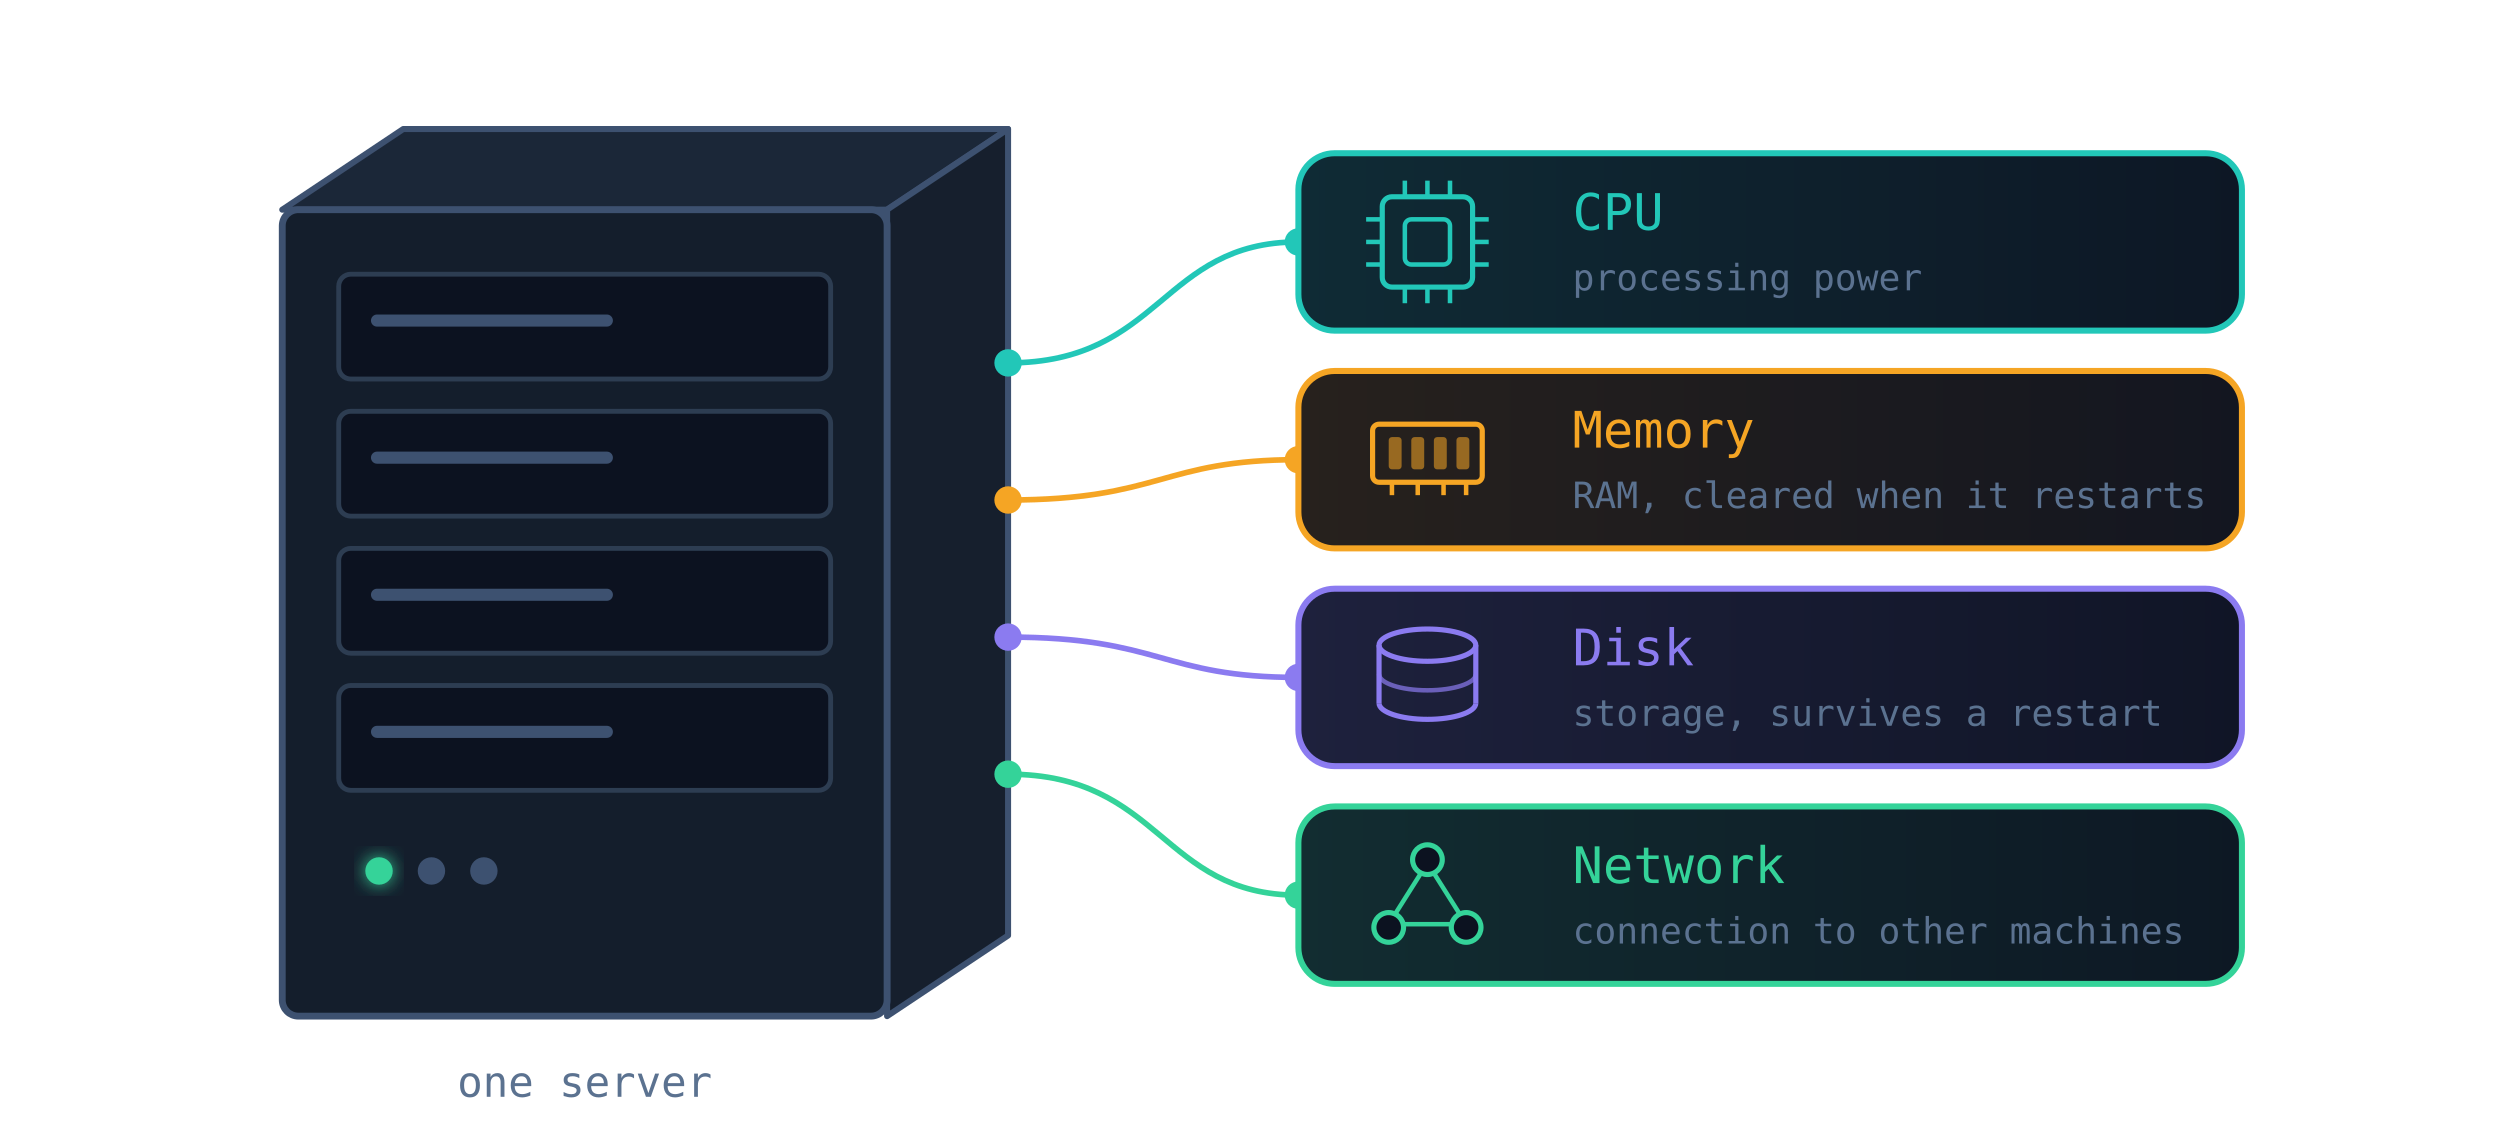
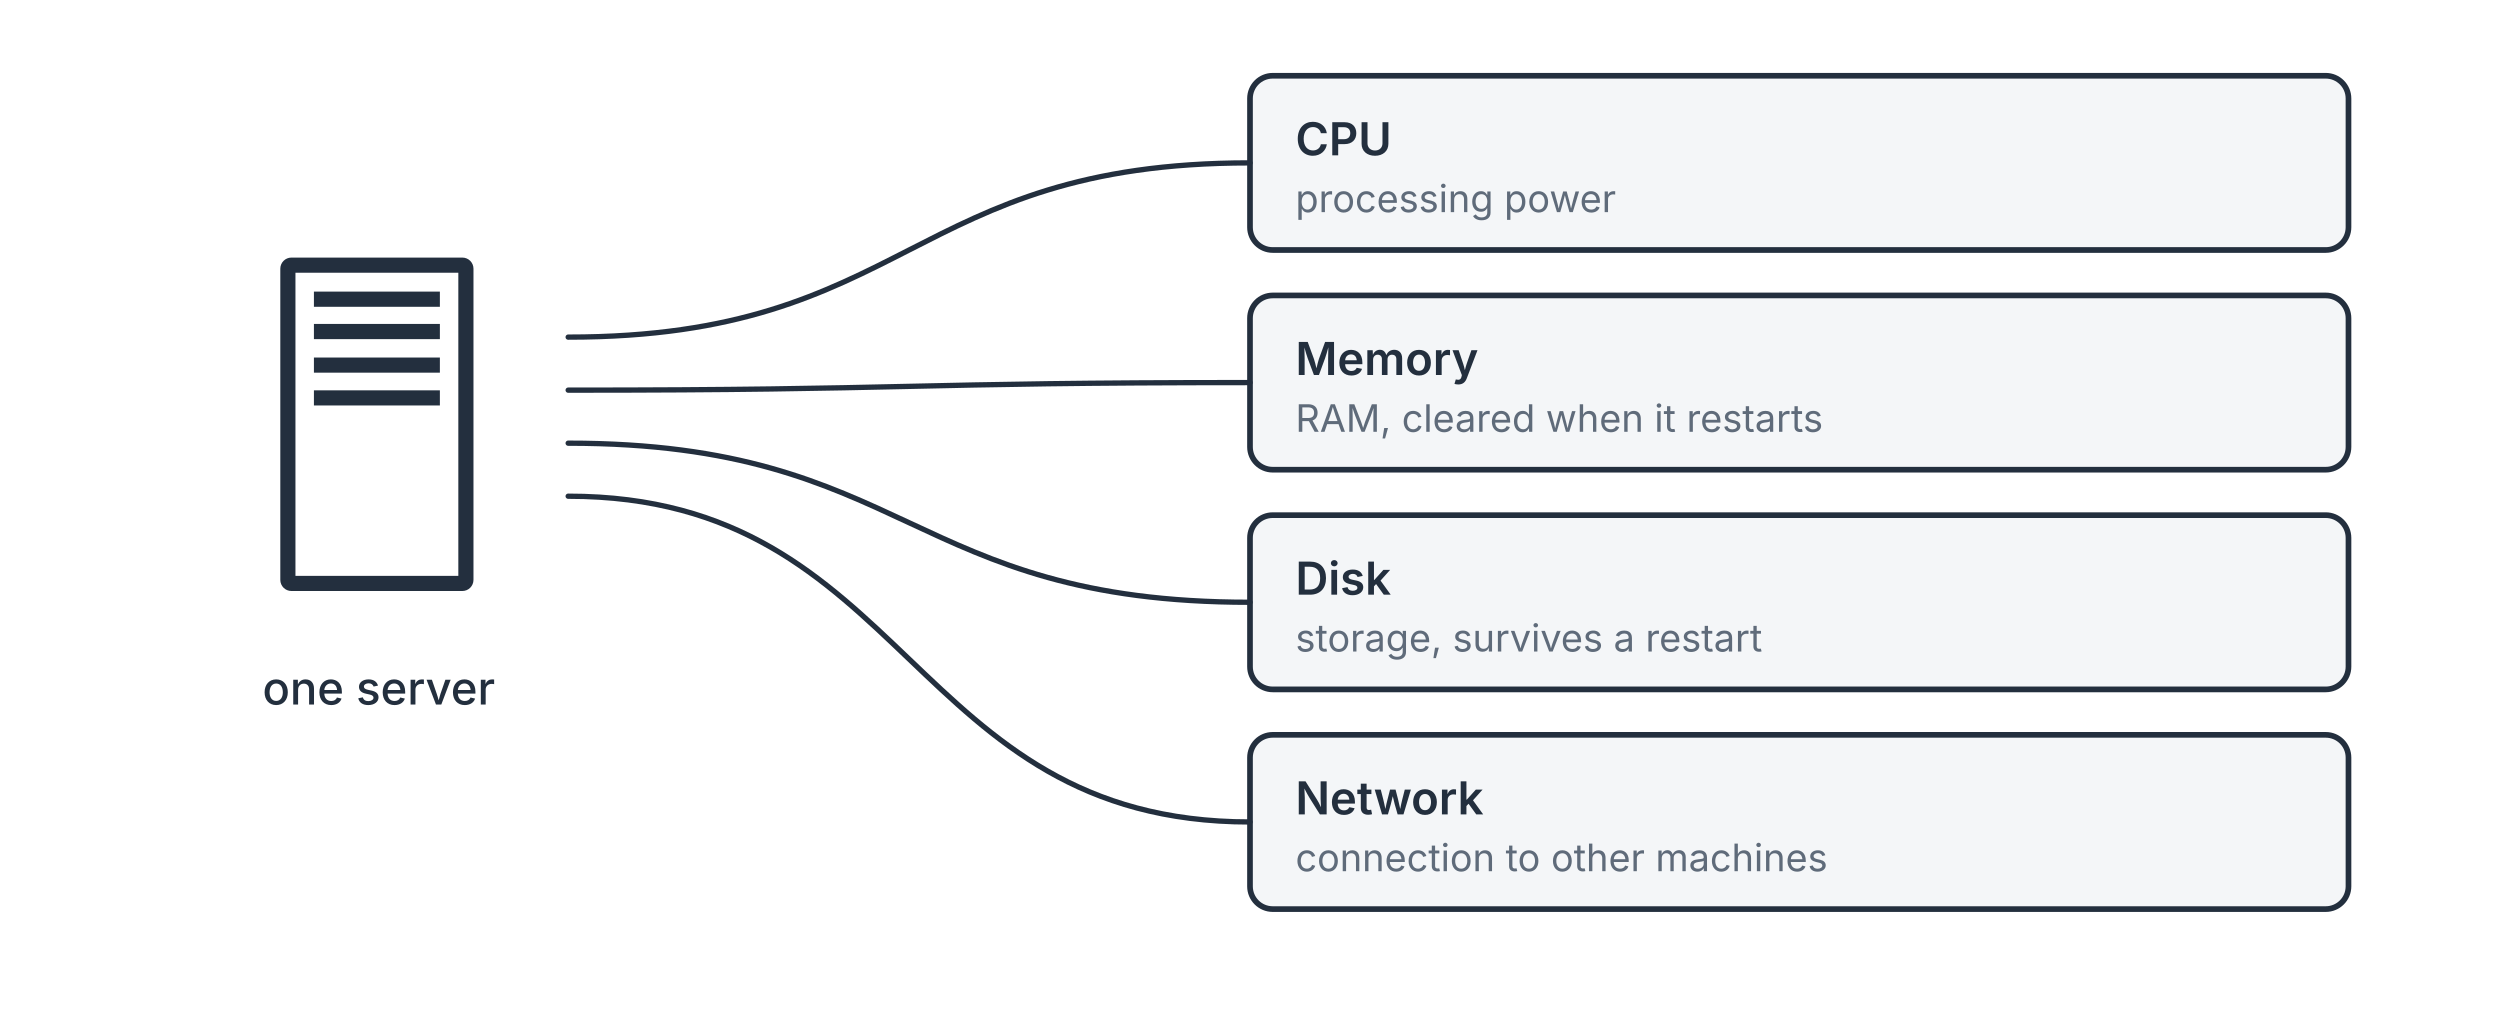
- <svg xmlns="http://www.w3.org/2000/svg" viewBox="0 0 620 280">
-   <style>text{font-family:'JetBrains Mono',ui-monospace,SFMono-Regular,'DejaVu Sans Mono',Menlo,Consolas,monospace}</style>
-   <defs>
-     <filter id="s1" x="-40%" y="-40%" width="180%" height="180%">
-       <feGaussianBlur stdDeviation="2.2" result="b" />
-       <feMerge>
-         <feMergeNode in="b" />
-         <feMergeNode in="SourceGraphic" />
-       </feMerge>
-     </filter>
-     <linearGradient id="gcpu" x1="0" y1="0" x2="1" y2="0">
-       <stop offset="0" stop-color="#0F2B35" />
-       <stop offset="1" stop-color="#0D1725" />
-     </linearGradient>
-     <linearGradient id="gmem" x1="0" y1="0" x2="1" y2="0">
-       <stop offset="0" stop-color="#27211D" />
-       <stop offset="1" stop-color="#131620" />
-     </linearGradient>
-     <linearGradient id="gdsk" x1="0" y1="0" x2="1" y2="0">
-       <stop offset="0" stop-color="#1E213D" />
-       <stop offset="1" stop-color="#101526" />
-     </linearGradient>
-     <linearGradient id="gnet" x1="0" y1="0" x2="1" y2="0">
-       <stop offset="0" stop-color="#122D31" />
-       <stop offset="1" stop-color="#0D1824" />
-     </linearGradient>
-   </defs>
-   <path d="M70 52 L100 32 L250 32 L220 52 Z" fill="#1B2738" stroke="#3D5170" stroke-width="1.5" stroke-linejoin="round" />
-   <path d="M220 52 L250 32 L250 232 L220 252 Z" fill="#161F2D" stroke="#3D5170" stroke-width="1.5" stroke-linejoin="round" />
-   <rect x="70" y="52" width="150" height="200" rx="4" fill="#141E2C" stroke="#3D5170" stroke-width="1.7" />
-   <rect x="84" y="68" width="122" height="26" rx="3" fill="#0C1220" stroke="#2D3D52" stroke-width="1.2" />
-   <rect x="92" y="78" width="60" height="3" rx="1.5" fill="#3D5170" />
-   <rect x="84" y="102" width="122" height="26" rx="3" fill="#0C1220" stroke="#2D3D52" stroke-width="1.2" />
-   <rect x="92" y="112" width="60" height="3" rx="1.5" fill="#3D5170" />
-   <rect x="84" y="136" width="122" height="26" rx="3" fill="#0C1220" stroke="#2D3D52" stroke-width="1.2" />
-   <rect x="92" y="146" width="60" height="3" rx="1.5" fill="#3D5170" />
-   <rect x="84" y="170" width="122" height="26" rx="3" fill="#0C1220" stroke="#2D3D52" stroke-width="1.2" />
-   <rect x="92" y="180" width="60" height="3" rx="1.5" fill="#3D5170" />
-   <circle cx="94" cy="216" r="3.4" fill="#34D399" filter="url(#s1)" />
-   <circle cx="107" cy="216" r="3.4" fill="#3D5170" />
-   <circle cx="120" cy="216" r="3.4" fill="#3D5170" />
-   <text x="145" y="272" fill="#5B7290" font-family="JetBrains Mono" font-size="10.5" text-anchor="middle">one server</text>
-   <path d="M250 90 C 288 90 288 60 322 60" fill="none" stroke="#22C7B8" stroke-width="1.4" />
-   <circle cx="250" cy="90" r="3.4" fill="#22C7B8" />
-   <circle cx="322" cy="60" r="3.4" fill="#22C7B8" />
-   <rect x="322" y="38" width="234" height="44" rx="9" fill="url(#gcpu)" stroke="#22C7B8" stroke-width="1.5" />
-   <g transform="translate(354 60) scale(0.8) translate(-354 -60)">
-     <rect x="340" y="46" width="28" height="28" rx="3" fill="none" stroke="#22C7B8" stroke-width="1.6" />
-     <rect x="347" y="53" width="14" height="14" rx="2" fill="none" stroke="#22C7B8" stroke-width="1.4" />
-     <line x1="347" y1="46" x2="347" y2="41" stroke="#22C7B8" stroke-width="1.4" />
-     <line x1="354" y1="46" x2="354" y2="41" stroke="#22C7B8" stroke-width="1.4" />
-     <line x1="361" y1="46" x2="361" y2="41" stroke="#22C7B8" stroke-width="1.4" />
-     <line x1="347" y1="74" x2="347" y2="79" stroke="#22C7B8" stroke-width="1.4" />
-     <line x1="354" y1="74" x2="354" y2="79" stroke="#22C7B8" stroke-width="1.4" />
-     <line x1="361" y1="74" x2="361" y2="79" stroke="#22C7B8" stroke-width="1.4" />
-     <line x1="340" y1="53" x2="335" y2="53" stroke="#22C7B8" stroke-width="1.4" />
-     <line x1="340" y1="60" x2="335" y2="60" stroke="#22C7B8" stroke-width="1.4" />
-     <line x1="340" y1="67" x2="335" y2="67" stroke="#22C7B8" stroke-width="1.4" />
-     <line x1="368" y1="53" x2="373" y2="53" stroke="#22C7B8" stroke-width="1.4" />
-     <line x1="368" y1="60" x2="373" y2="60" stroke="#22C7B8" stroke-width="1.4" />
-     <line x1="368" y1="67" x2="373" y2="67" stroke="#22C7B8" stroke-width="1.4" />
+ <svg xmlns="http://www.w3.org/2000/svg" class="dg" viewBox="0 0 660 270">
+   <style>.dg text{font-family:Inter,'Amazon Ember',Arial,Helvetica,sans-serif}.dg .mono{font-family:'JetBrains Mono',ui-monospace,Menlo,Consolas,monospace}.dg .f-ink{fill:var(--dg-ink,#232F3E)}.dg .s-ink{stroke:var(--dg-ink,#232F3E)}.dg .f-sub{fill:var(--dg-sub,#5F6B7A)}.dg .s-sub{stroke:var(--dg-sub,#5F6B7A)}.dg .f-faint{fill:var(--dg-faint,#A7B1BE)}.dg .s-faint{stroke:var(--dg-faint,#A7B1BE)}.dg .f-line{fill:var(--dg-line,#232F3E)}.dg .s-line{stroke:var(--dg-line,#232F3E)}.dg .f-surface{fill:var(--dg-surface,#F4F6F8)}.dg .s-surface{stroke:var(--dg-surface,#F4F6F8)}.dg .f-panel{fill:var(--dg-panel,#FFFFFF)}.dg .s-panel{stroke:var(--dg-panel,#FFFFFF)}.dg .f-net{fill:var(--dg-net,#8C4FFF)}.dg .s-net{stroke:var(--dg-net,#8C4FFF)}.dg .f-cmp{fill:var(--dg-cmp,#ED7100)}.dg .s-cmp{stroke:var(--dg-cmp,#ED7100)}.dg .f-pub{fill:var(--dg-pub,#7AA116)}.dg .s-pub{stroke:var(--dg-pub,#7AA116)}.dg .f-priv{fill:var(--dg-priv,#00A4A6)}.dg .s-priv{stroke:var(--dg-priv,#00A4A6)}.dg .f-sec{fill:var(--dg-sec,#DD344C)}.dg .s-sec{stroke:var(--dg-sec,#DD344C)}.dg .f-db{fill:var(--dg-db,#C925D1)}.dg .s-db{stroke:var(--dg-db,#C925D1)}.dg .f-you{fill:var(--dg-you,#3B62D4)}.dg .s-you{stroke:var(--dg-you,#3B62D4)}.dg .f-ok{fill:var(--dg-ok,#037F0C)}.dg .s-ok{stroke:var(--dg-ok,#037F0C)}.dg .f-bad{fill:var(--dg-bad,#D91515)}.dg .s-bad{stroke:var(--dg-bad,#D91515)}.dg .f-pubtint{fill:var(--dg-pubtint,#F2F6E8)}.dg .s-pubtint{stroke:var(--dg-pubtint,#F2F6E8)}.dg .f-privtint{fill:var(--dg-privtint,#E6F6F7)}.dg .s-privtint{stroke:var(--dg-privtint,#E6F6F7)}.dg .f-youtint{fill:var(--dg-youtint,#EEF2FC)}.dg .s-youtint{stroke:var(--dg-youtint,#EEF2FC)}.dg .f-nettint{fill:var(--dg-nettint,#F3EEFF)}.dg .s-nettint{stroke:var(--dg-nettint,#F3EEFF)}.dg .f-badtint{fill:var(--dg-badtint,#FDECEC)}.dg .s-badtint{stroke:var(--dg-badtint,#FDECEC)}</style>
+   <g transform="translate(52.00 64.00) scale(2)">
+     <path class="f-ink" fill-rule="evenodd" d="M15.437 21.52h16.627v-2H15.437zm0-4.324h16.627v-2H15.437zm0-4.434h16.627v-2H15.437zm0-4.268h16.627v-2H15.437zM13 44.013h21.499V4H13zM35.032 2H12.468A1.47 1.47 0 0 0 11 3.469v41.076c0 .81.659 1.468 1.468 1.468h22.564c.809 0 1.467-.658 1.467-1.468V3.469A1.47 1.47 0 0 0 35.032 2" />
  </g>
-   <text x="390" y="57" fill="#22C7B8" font-family="JetBrains Mono" font-size="12.5">CPU</text>
-   <text x="390" y="72" fill="#5B7290" font-family="JetBrains Mono" font-size="9">processing power</text>
-   <path d="M250 124 C 288 124 288 114 322 114" fill="none" stroke="#F5A524" stroke-width="1.4" />
-   <circle cx="250" cy="124" r="3.4" fill="#F5A524" />
-   <circle cx="322" cy="114" r="3.4" fill="#F5A524" />
-   <rect x="322" y="92" width="234" height="44" rx="9" fill="url(#gmem)" stroke="#F5A524" stroke-width="1.5" />
-   <g transform="translate(354 114) scale(0.8) translate(-354 -114)">
-     <rect x="337" y="103" width="34" height="18" rx="2" fill="none" stroke="#F5A524" stroke-width="1.6" />
-     <rect x="342" y="107" width="4" height="10" rx="1" fill="#F5A524" opacity=".55" />
-     <rect x="349" y="107" width="4" height="10" rx="1" fill="#F5A524" opacity=".55" />
-     <rect x="356" y="107" width="4" height="10" rx="1" fill="#F5A524" opacity=".55" />
-     <rect x="363" y="107" width="4" height="10" rx="1" fill="#F5A524" opacity=".55" />
-     <line x1="343" y1="121" x2="343" y2="125" stroke="#F5A524" stroke-width="1.4" />
-     <line x1="351" y1="121" x2="351" y2="125" stroke="#F5A524" stroke-width="1.4" />
-     <line x1="359" y1="121" x2="359" y2="125" stroke="#F5A524" stroke-width="1.4" />
-     <line x1="366" y1="121" x2="366" y2="125" stroke="#F5A524" stroke-width="1.4" />
-   </g>
-   <text x="390" y="111" fill="#F5A524" font-family="JetBrains Mono" font-size="12.5">Memory</text>
-   <text x="390" y="126" fill="#5B7290" font-family="JetBrains Mono" font-size="9">RAM, cleared when it restarts</text>
-   <path d="M250 158 C 288 158 288 168 322 168" fill="none" stroke="#8B7BF0" stroke-width="1.4" />
-   <circle cx="250" cy="158" r="3.4" fill="#8B7BF0" />
-   <circle cx="322" cy="168" r="3.4" fill="#8B7BF0" />
-   <rect x="322" y="146" width="234" height="44" rx="9" fill="url(#gdsk)" stroke="#8B7BF0" stroke-width="1.5" />
-   <g transform="translate(354 168) scale(0.8) translate(-354 -168)">
-     <ellipse cx="354" cy="158" rx="15" ry="5" fill="none" stroke="#8B7BF0" stroke-width="1.6" />
-     <line x1="339" y1="158" x2="339" y2="176" stroke="#8B7BF0" stroke-width="1.6" />
-     <line x1="369" y1="158" x2="369" y2="176" stroke="#8B7BF0" stroke-width="1.6" />
-     <path d="M339 167 A 15 5 0 0 0 369 167" fill="none" stroke="#8B7BF0" stroke-width="1.4" opacity=".7" />
-     <path d="M339 176 A 15 5 0 0 0 369 176" fill="none" stroke="#8B7BF0" stroke-width="1.6" />
-   </g>
-   <text x="390" y="165" fill="#8B7BF0" font-family="JetBrains Mono" font-size="12.5">Disk</text>
-   <text x="390" y="180" fill="#5B7290" font-family="JetBrains Mono" font-size="9">storage, survives a restart</text>
-   <path d="M250 192 C 288 192 288 222 322 222" fill="none" stroke="#34D399" stroke-width="1.4" />
-   <circle cx="250" cy="192" r="3.4" fill="#34D399" />
-   <circle cx="322" cy="222" r="3.4" fill="#34D399" />
-   <rect x="322" y="200" width="234" height="44" rx="9" fill="url(#gnet)" stroke="#34D399" stroke-width="1.5" />
-   <g transform="translate(354 222) scale(0.8) translate(-354 -222)">
-     <line x1="354" y1="212" x2="342" y2="231" stroke="#34D399" stroke-width="1.4" />
-     <line x1="354" y1="212" x2="366" y2="231" stroke="#34D399" stroke-width="1.4" />
-     <line x1="342" y1="231" x2="366" y2="231" stroke="#34D399" stroke-width="1.4" />
-     <circle cx="354" cy="211" r="4.6" fill="#0C1220" stroke="#34D399" stroke-width="1.6" />
-     <circle cx="342" cy="232" r="4.6" fill="#0C1220" stroke="#34D399" stroke-width="1.6" />
-     <circle cx="366" cy="232" r="4.6" fill="#0C1220" stroke="#34D399" stroke-width="1.6" />
-   </g>
-   <text x="390" y="219" fill="#34D399" font-family="JetBrains Mono" font-size="12.5">Network</text>
-   <text x="390" y="234" fill="#5B7290" font-family="JetBrains Mono" font-size="9">connection to other machines</text>
+   <text x="100" y="186" class="f-ink" font-size="12" font-weight="500" text-anchor="middle">one server</text>
+   <rect x="330" y="20" width="290" height="46" rx="6" class="s-ink f-surface" stroke-width="1.5" />
+   <text x="342" y="41.0" class="f-ink" font-size="12" font-weight="600" text-anchor="start">CPU</text>
+   <text x="342" y="56.0" class="f-sub" font-size="10" font-weight="400" text-anchor="start">processing power</text>
+   <path d="M150 89.0 C 240 89.0, 240 43, 330 43" class="s-line" fill="none" stroke-width="1.4" stroke-linejoin="round" stroke-linecap="round" />
+   <rect x="330" y="78" width="290" height="46" rx="6" class="s-ink f-surface" stroke-width="1.5" />
+   <text x="342" y="99.0" class="f-ink" font-size="12" font-weight="600" text-anchor="start">Memory</text>
+   <text x="342" y="114.0" class="f-sub" font-size="10" font-weight="400" text-anchor="start">RAM, cleared when it restarts</text>
+   <path d="M150 103.0 C 240 103.0, 240 101, 330 101" class="s-line" fill="none" stroke-width="1.4" stroke-linejoin="round" stroke-linecap="round" />
+   <rect x="330" y="136" width="290" height="46" rx="6" class="s-ink f-surface" stroke-width="1.5" />
+   <text x="342" y="157.0" class="f-ink" font-size="12" font-weight="600" text-anchor="start">Disk</text>
+   <text x="342" y="172.0" class="f-sub" font-size="10" font-weight="400" text-anchor="start">storage, survives a restart</text>
+   <path d="M150 117.0 C 240 117.0, 240 159, 330 159" class="s-line" fill="none" stroke-width="1.4" stroke-linejoin="round" stroke-linecap="round" />
+   <rect x="330" y="194" width="290" height="46" rx="6" class="s-ink f-surface" stroke-width="1.5" />
+   <text x="342" y="215.0" class="f-ink" font-size="12" font-weight="600" text-anchor="start">Network</text>
+   <text x="342" y="230.0" class="f-sub" font-size="10" font-weight="400" text-anchor="start">connection to other machines</text>
+   <path d="M150 131.0 C 240 131.0, 240 217, 330 217" class="s-line" fill="none" stroke-width="1.4" stroke-linejoin="round" stroke-linecap="round" />
</svg>
